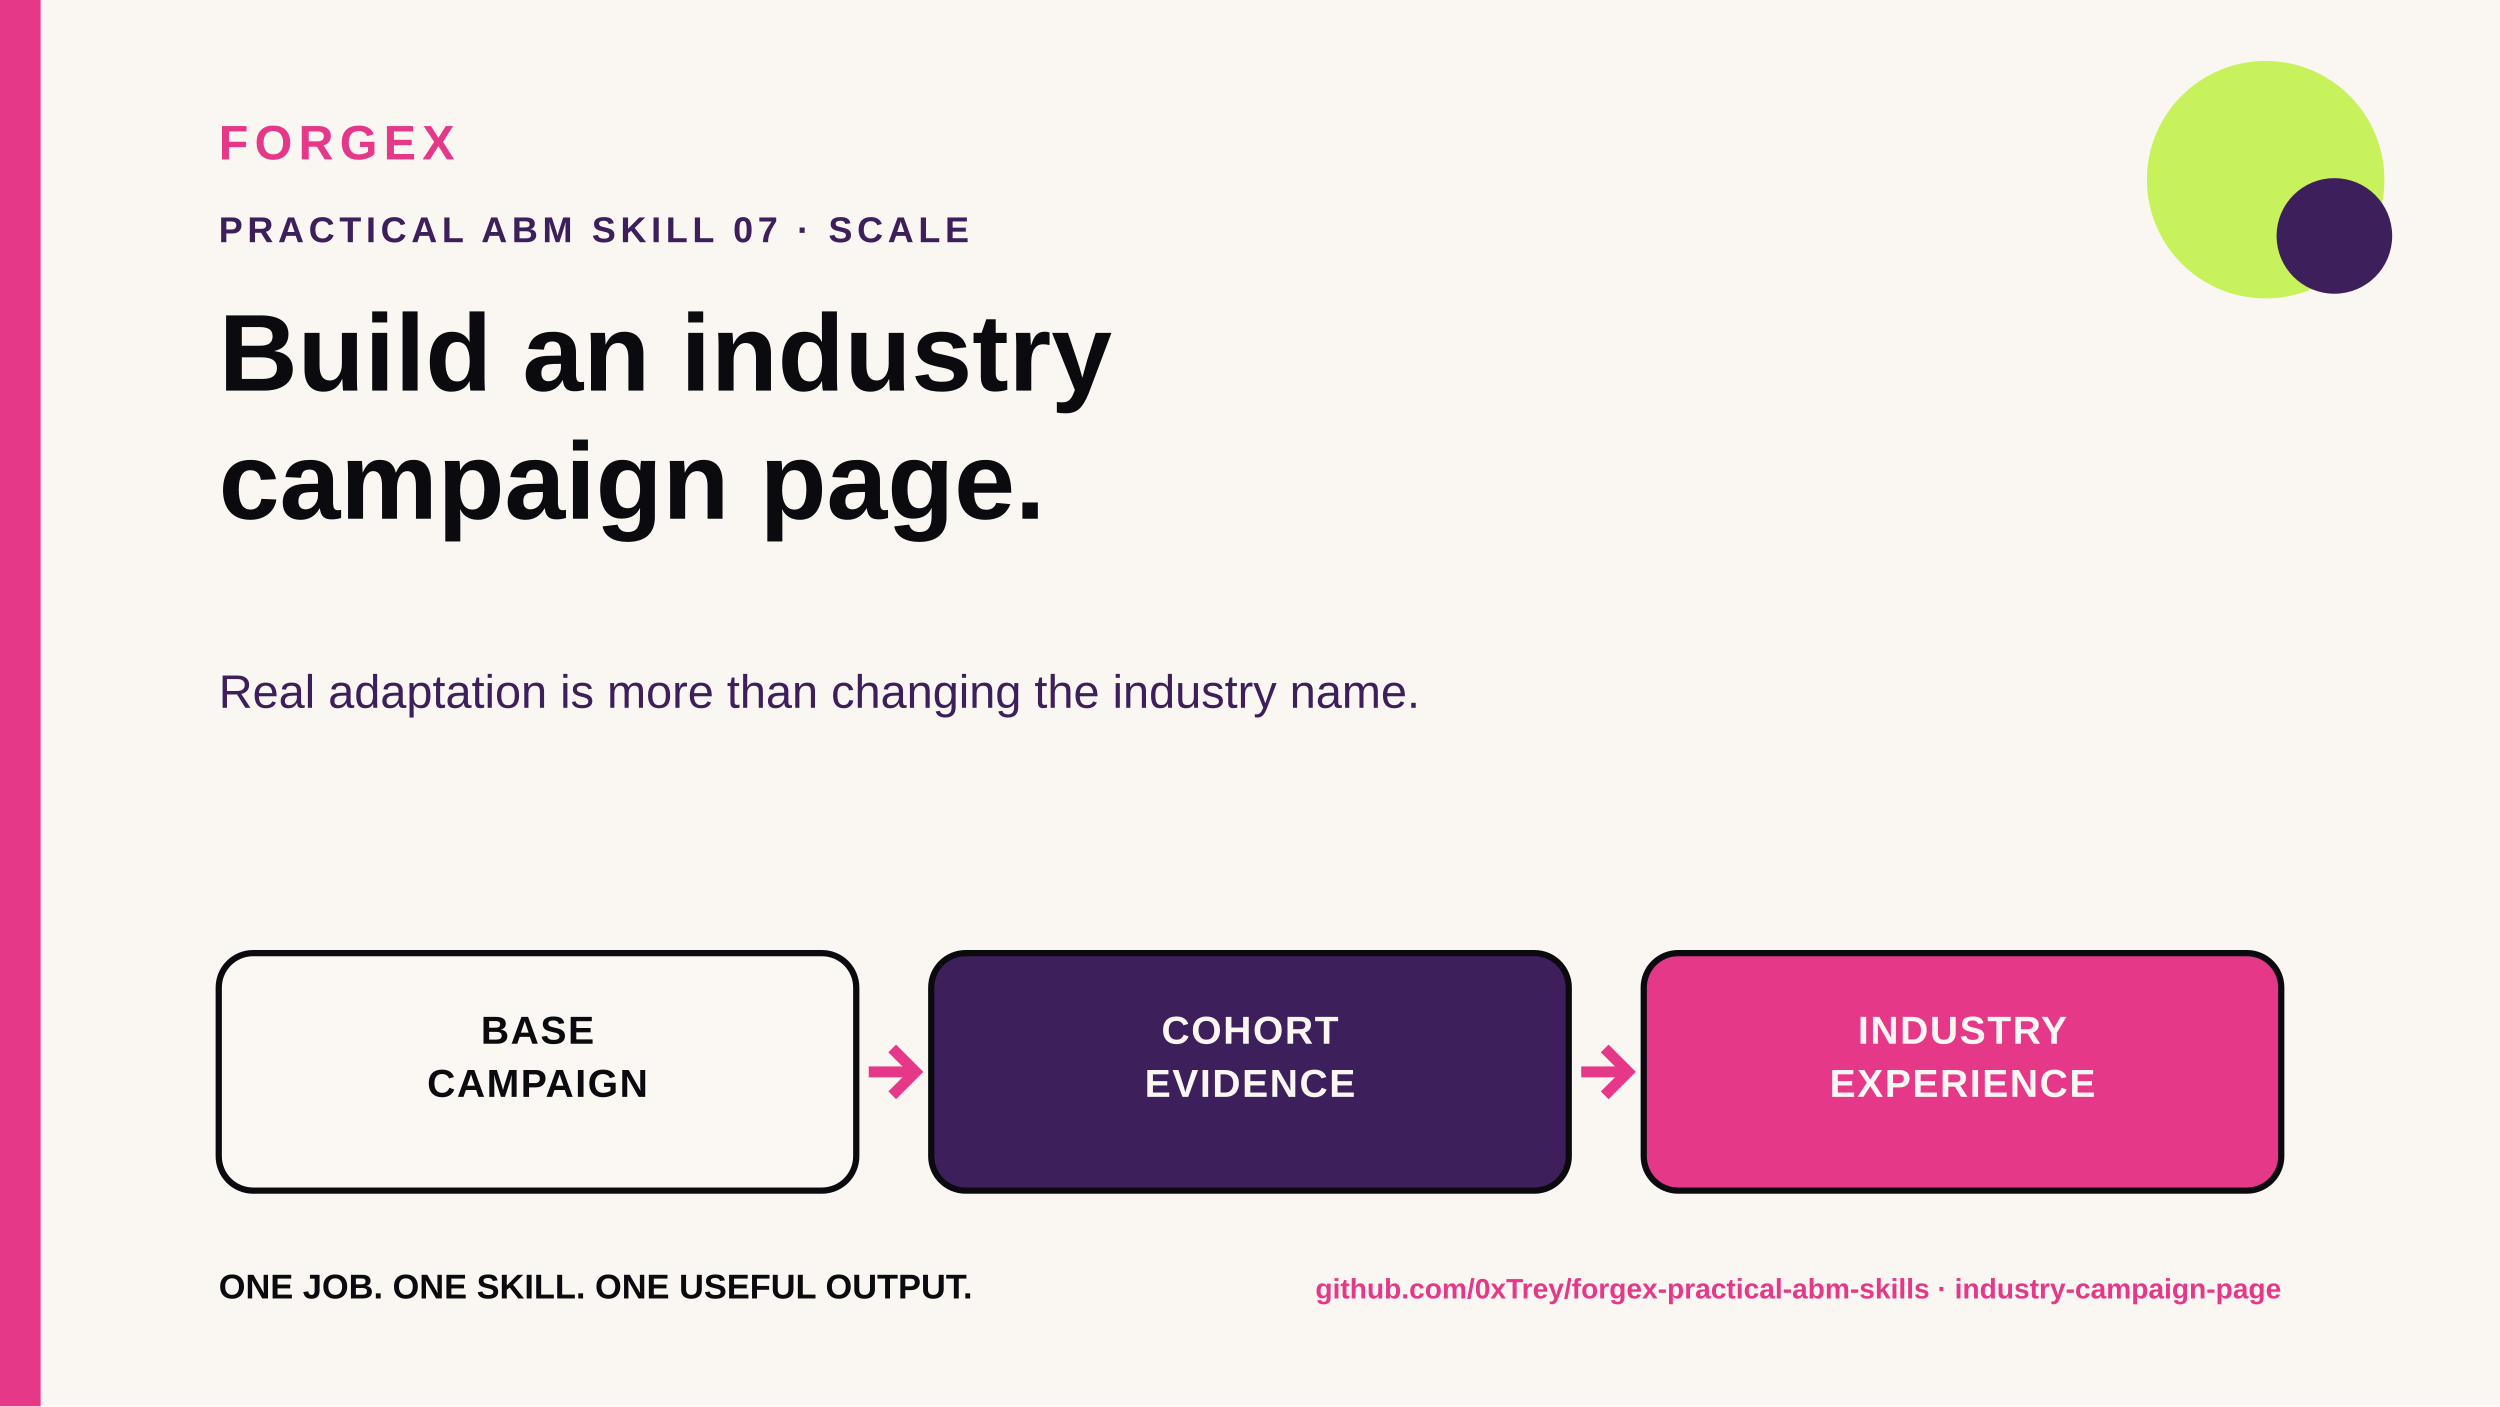
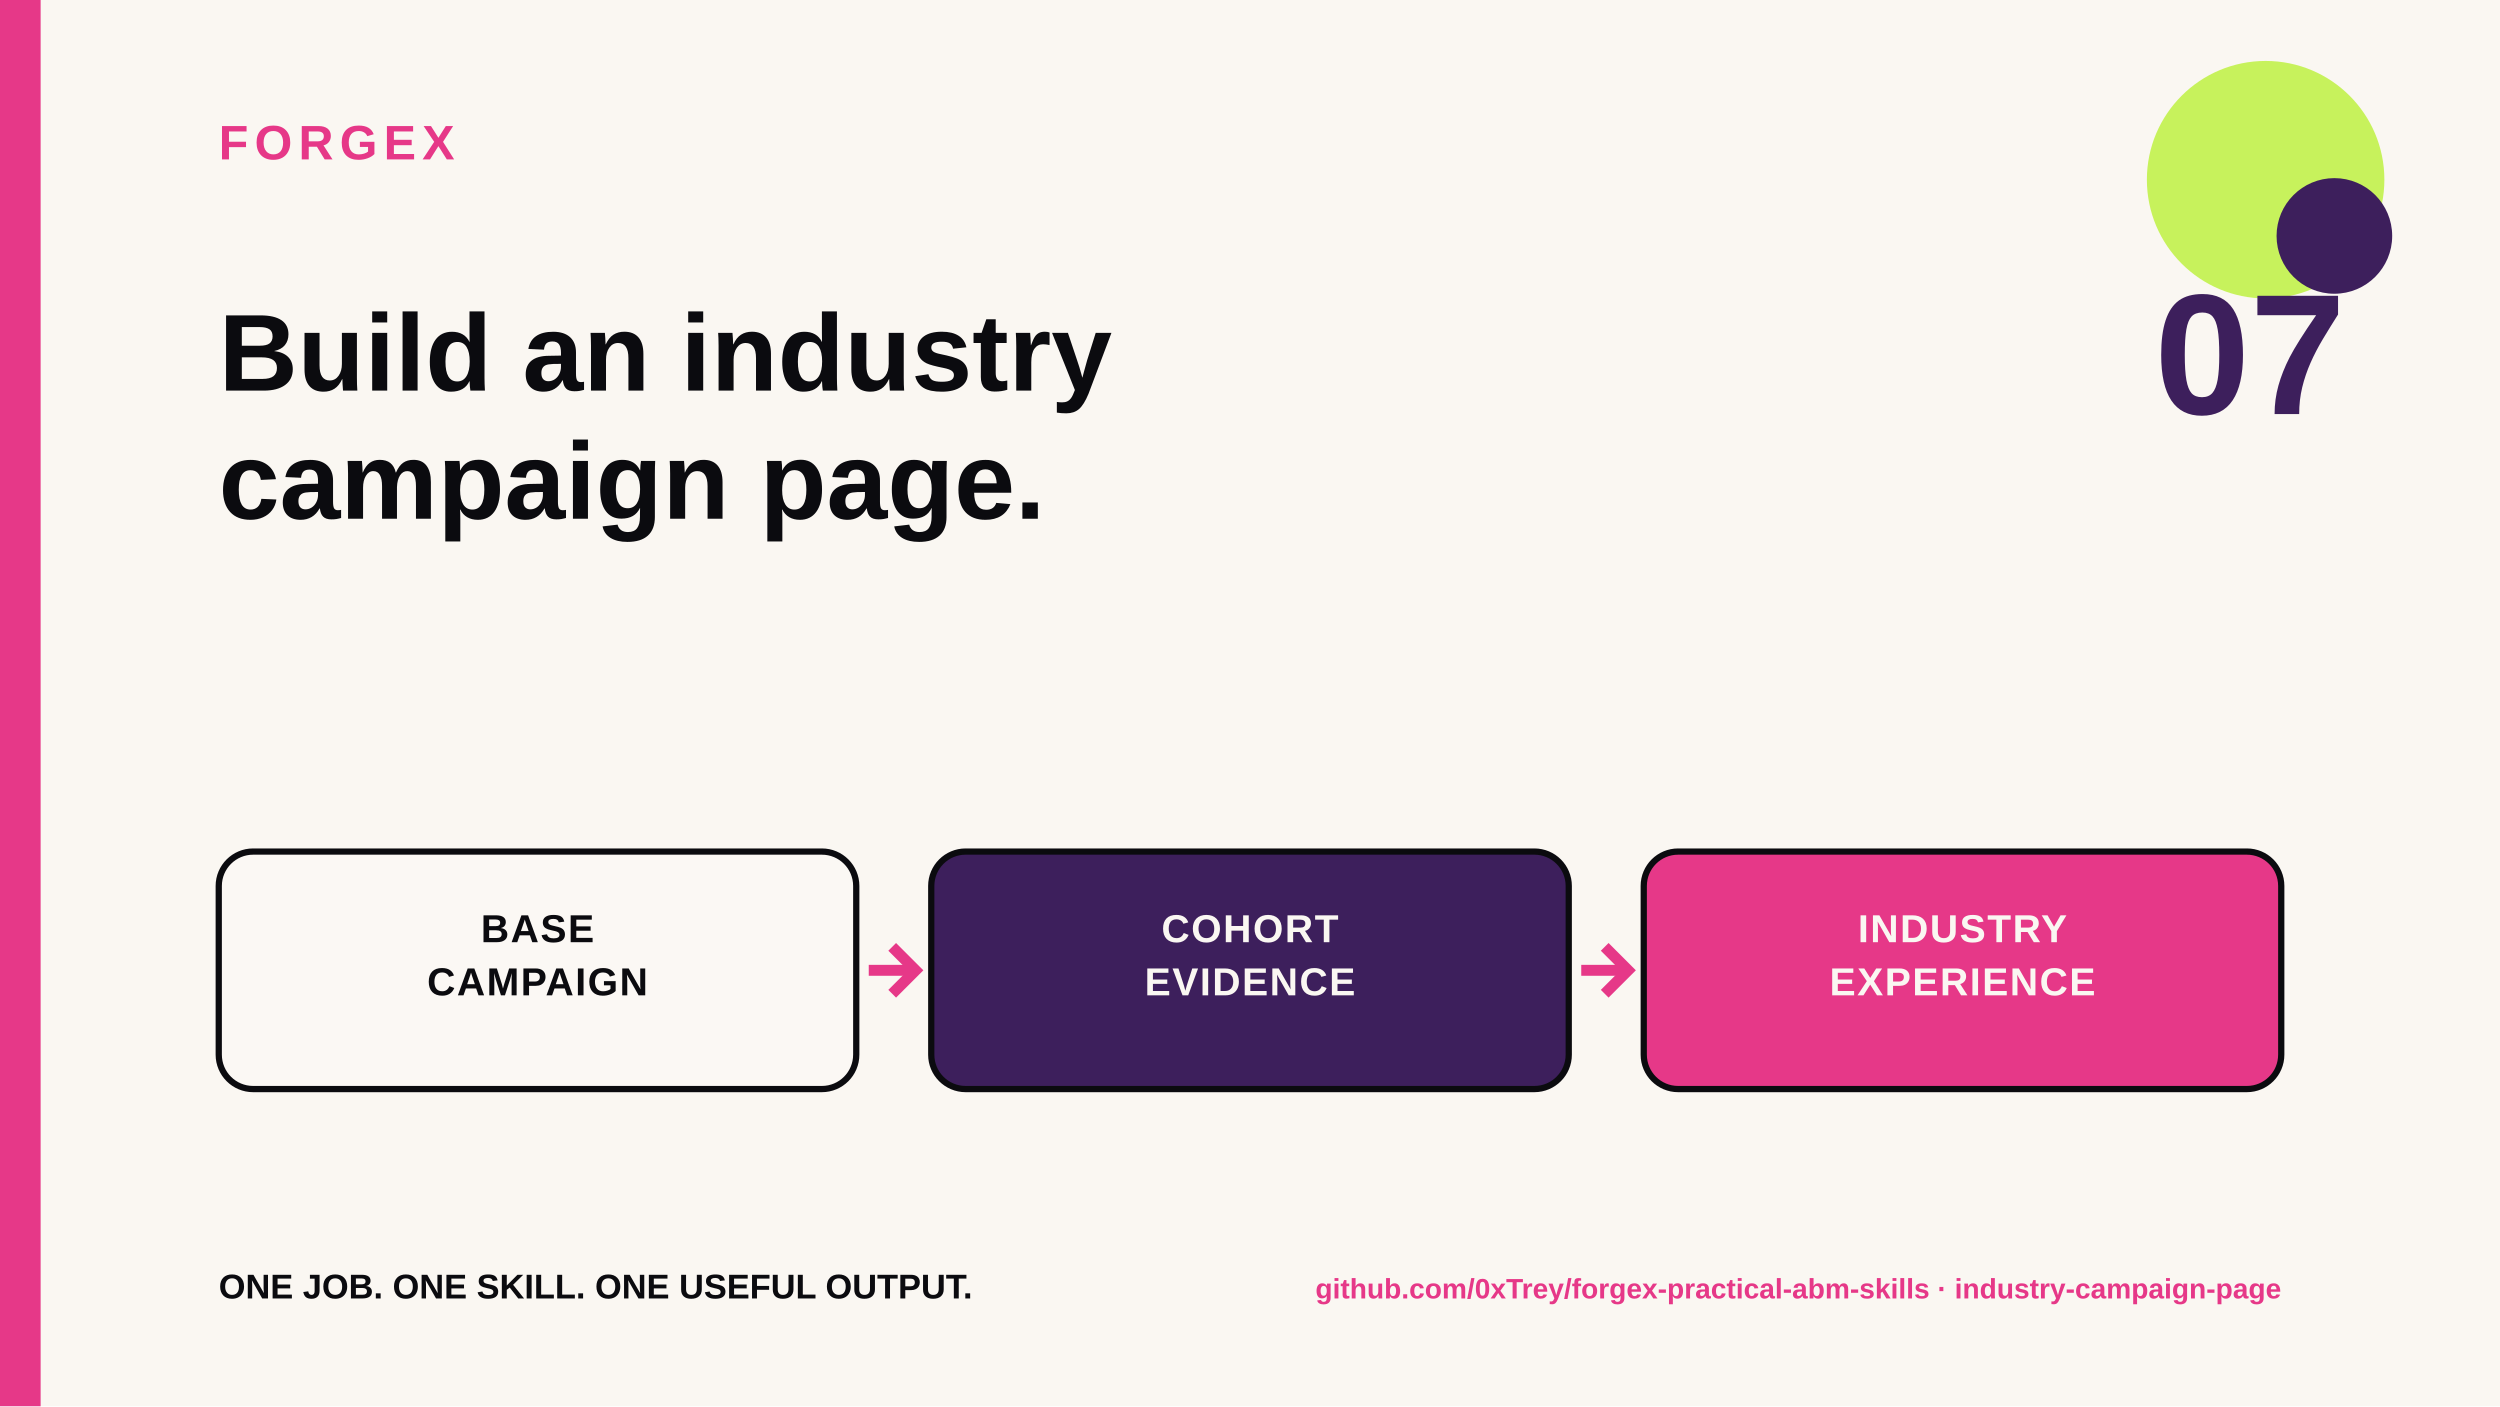
<svg xmlns="http://www.w3.org/2000/svg" width="1600" height="900" viewBox="0 0 1600 900">
  <rect width="1600" height="900" fill="#FAF7F2" />
  <rect x="0" y="0" width="26" height="900" fill="#E63888" />
  <circle cx="1450" cy="115" r="76" fill="#C7F25C" />
  <circle cx="1494" cy="151" r="37" fill="#3D1F5C" />
  <text x="140" y="102" font-family="Arial, Helvetica, sans-serif" font-size="31" font-weight="900" fill="#E63888" letter-spacing="4">FORGEX</text>
-   <text x="140" y="155" font-family="Arial, Helvetica, sans-serif" font-size="23" font-weight="800" fill="#3D1F5C" letter-spacing="3">PRACTICAL ABM SKILL 07 · SCALE</text>
+   <text x="1440" y="265" text-anchor="middle" font-family="Arial, Helvetica, sans-serif" font-size="110" font-weight="900" fill="#3D1F5C">07</text>
  <text x="140" y="250" fill="#0B0B0F" font-family="Arial, Helvetica, sans-serif" font-size="70" font-weight="900">Build an industry</text>
  <text x="140" y="332" fill="#0B0B0F" font-family="Arial, Helvetica, sans-serif" font-size="70" font-weight="900">campaign page.</text>
-   <text x="140" y="453" font-family="Arial, Helvetica, sans-serif" font-size="30" fill="#3D1F5C">Real adaptation is more than changing the industry name.</text>
-   <rect x="140" y="610" width="408" height="152" rx="22" fill="#FBF8F4" stroke="#0B0B0F" stroke-width="4" />
-   <path d="M 556 686 L 586 686" stroke="#E63888" stroke-width="7" />
-   <path d="M 571 671 L 586 686 L 571 701" fill="none" stroke="#E63888" stroke-width="7" />
-   <text x="344" y="668" text-anchor="middle" fill="#0B0B0F" font-family="Arial, Helvetica, sans-serif" font-size="25" font-weight="800" letter-spacing="1">BASE</text>
-   <text x="344" y="702" text-anchor="middle" fill="#0B0B0F" font-family="Arial, Helvetica, sans-serif" font-size="25" font-weight="800" letter-spacing="1">CAMPAIGN</text>
-   <rect x="596" y="610" width="408" height="152" rx="22" fill="#3D1F5C" stroke="#0B0B0F" stroke-width="4" />
-   <path d="M 1012 686 L 1042 686" stroke="#E63888" stroke-width="7" />
-   <path d="M 1027 671 L 1042 686 L 1027 701" fill="none" stroke="#E63888" stroke-width="7" />
-   <text x="800" y="668" text-anchor="middle" fill="#FAF7F2" font-family="Arial, Helvetica, sans-serif" font-size="25" font-weight="800" letter-spacing="1">COHORT</text>
-   <text x="800" y="702" text-anchor="middle" fill="#FAF7F2" font-family="Arial, Helvetica, sans-serif" font-size="25" font-weight="800" letter-spacing="1">EVIDENCE</text>
-   <rect x="1052" y="610" width="408" height="152" rx="22" fill="#E63888" stroke="#0B0B0F" stroke-width="4" />
-   <text x="1256" y="668" text-anchor="middle" fill="#FAF7F2" font-family="Arial, Helvetica, sans-serif" font-size="25" font-weight="800" letter-spacing="1">INDUSTRY</text>
-   <text x="1256" y="702" text-anchor="middle" fill="#FAF7F2" font-family="Arial, Helvetica, sans-serif" font-size="25" font-weight="800" letter-spacing="1">EXPERIENCE</text>
+   <rect x="140" y="545" width="408" height="152" rx="22" fill="#FBF8F4" stroke="#0B0B0F" stroke-width="4" />
+   <path d="M 556 621 L 586 621" stroke="#E63888" stroke-width="7" />
+   <path d="M 571 606 L 586 621 L 571 636" fill="none" stroke="#E63888" stroke-width="7" />
+   <text x="344" y="603" text-anchor="middle" fill="#0B0B0F" font-family="Arial, Helvetica, sans-serif" font-size="25" font-weight="800" letter-spacing="1">BASE</text>
+   <text x="344" y="637" text-anchor="middle" fill="#0B0B0F" font-family="Arial, Helvetica, sans-serif" font-size="25" font-weight="800" letter-spacing="1">CAMPAIGN</text>
+   <rect x="596" y="545" width="408" height="152" rx="22" fill="#3D1F5C" stroke="#0B0B0F" stroke-width="4" />
+   <path d="M 1012 621 L 1042 621" stroke="#E63888" stroke-width="7" />
+   <path d="M 1027 606 L 1042 621 L 1027 636" fill="none" stroke="#E63888" stroke-width="7" />
+   <text x="800" y="603" text-anchor="middle" fill="#FAF7F2" font-family="Arial, Helvetica, sans-serif" font-size="25" font-weight="800" letter-spacing="1">COHORT</text>
+   <text x="800" y="637" text-anchor="middle" fill="#FAF7F2" font-family="Arial, Helvetica, sans-serif" font-size="25" font-weight="800" letter-spacing="1">EVIDENCE</text>
+   <rect x="1052" y="545" width="408" height="152" rx="22" fill="#E63888" stroke="#0B0B0F" stroke-width="4" />
+   <text x="1256" y="603" text-anchor="middle" fill="#FAF7F2" font-family="Arial, Helvetica, sans-serif" font-size="25" font-weight="800" letter-spacing="1">INDUSTRY</text>
+   <text x="1256" y="637" text-anchor="middle" fill="#FAF7F2" font-family="Arial, Helvetica, sans-serif" font-size="25" font-weight="800" letter-spacing="1">EXPERIENCE</text>
  <text x="140" y="831" font-family="Arial, Helvetica, sans-serif" font-size="22" font-weight="700" fill="#0B0B0F">ONE JOB. ONE SKILL. ONE USEFUL OUTPUT.</text>
  <text x="1460" y="831" text-anchor="end" font-family="Arial, Helvetica, sans-serif" font-size="18" font-weight="700" fill="#E63888">github.com/0xTrey/forgex-practical-abm-skills · industry-campaign-page</text>
</svg>
